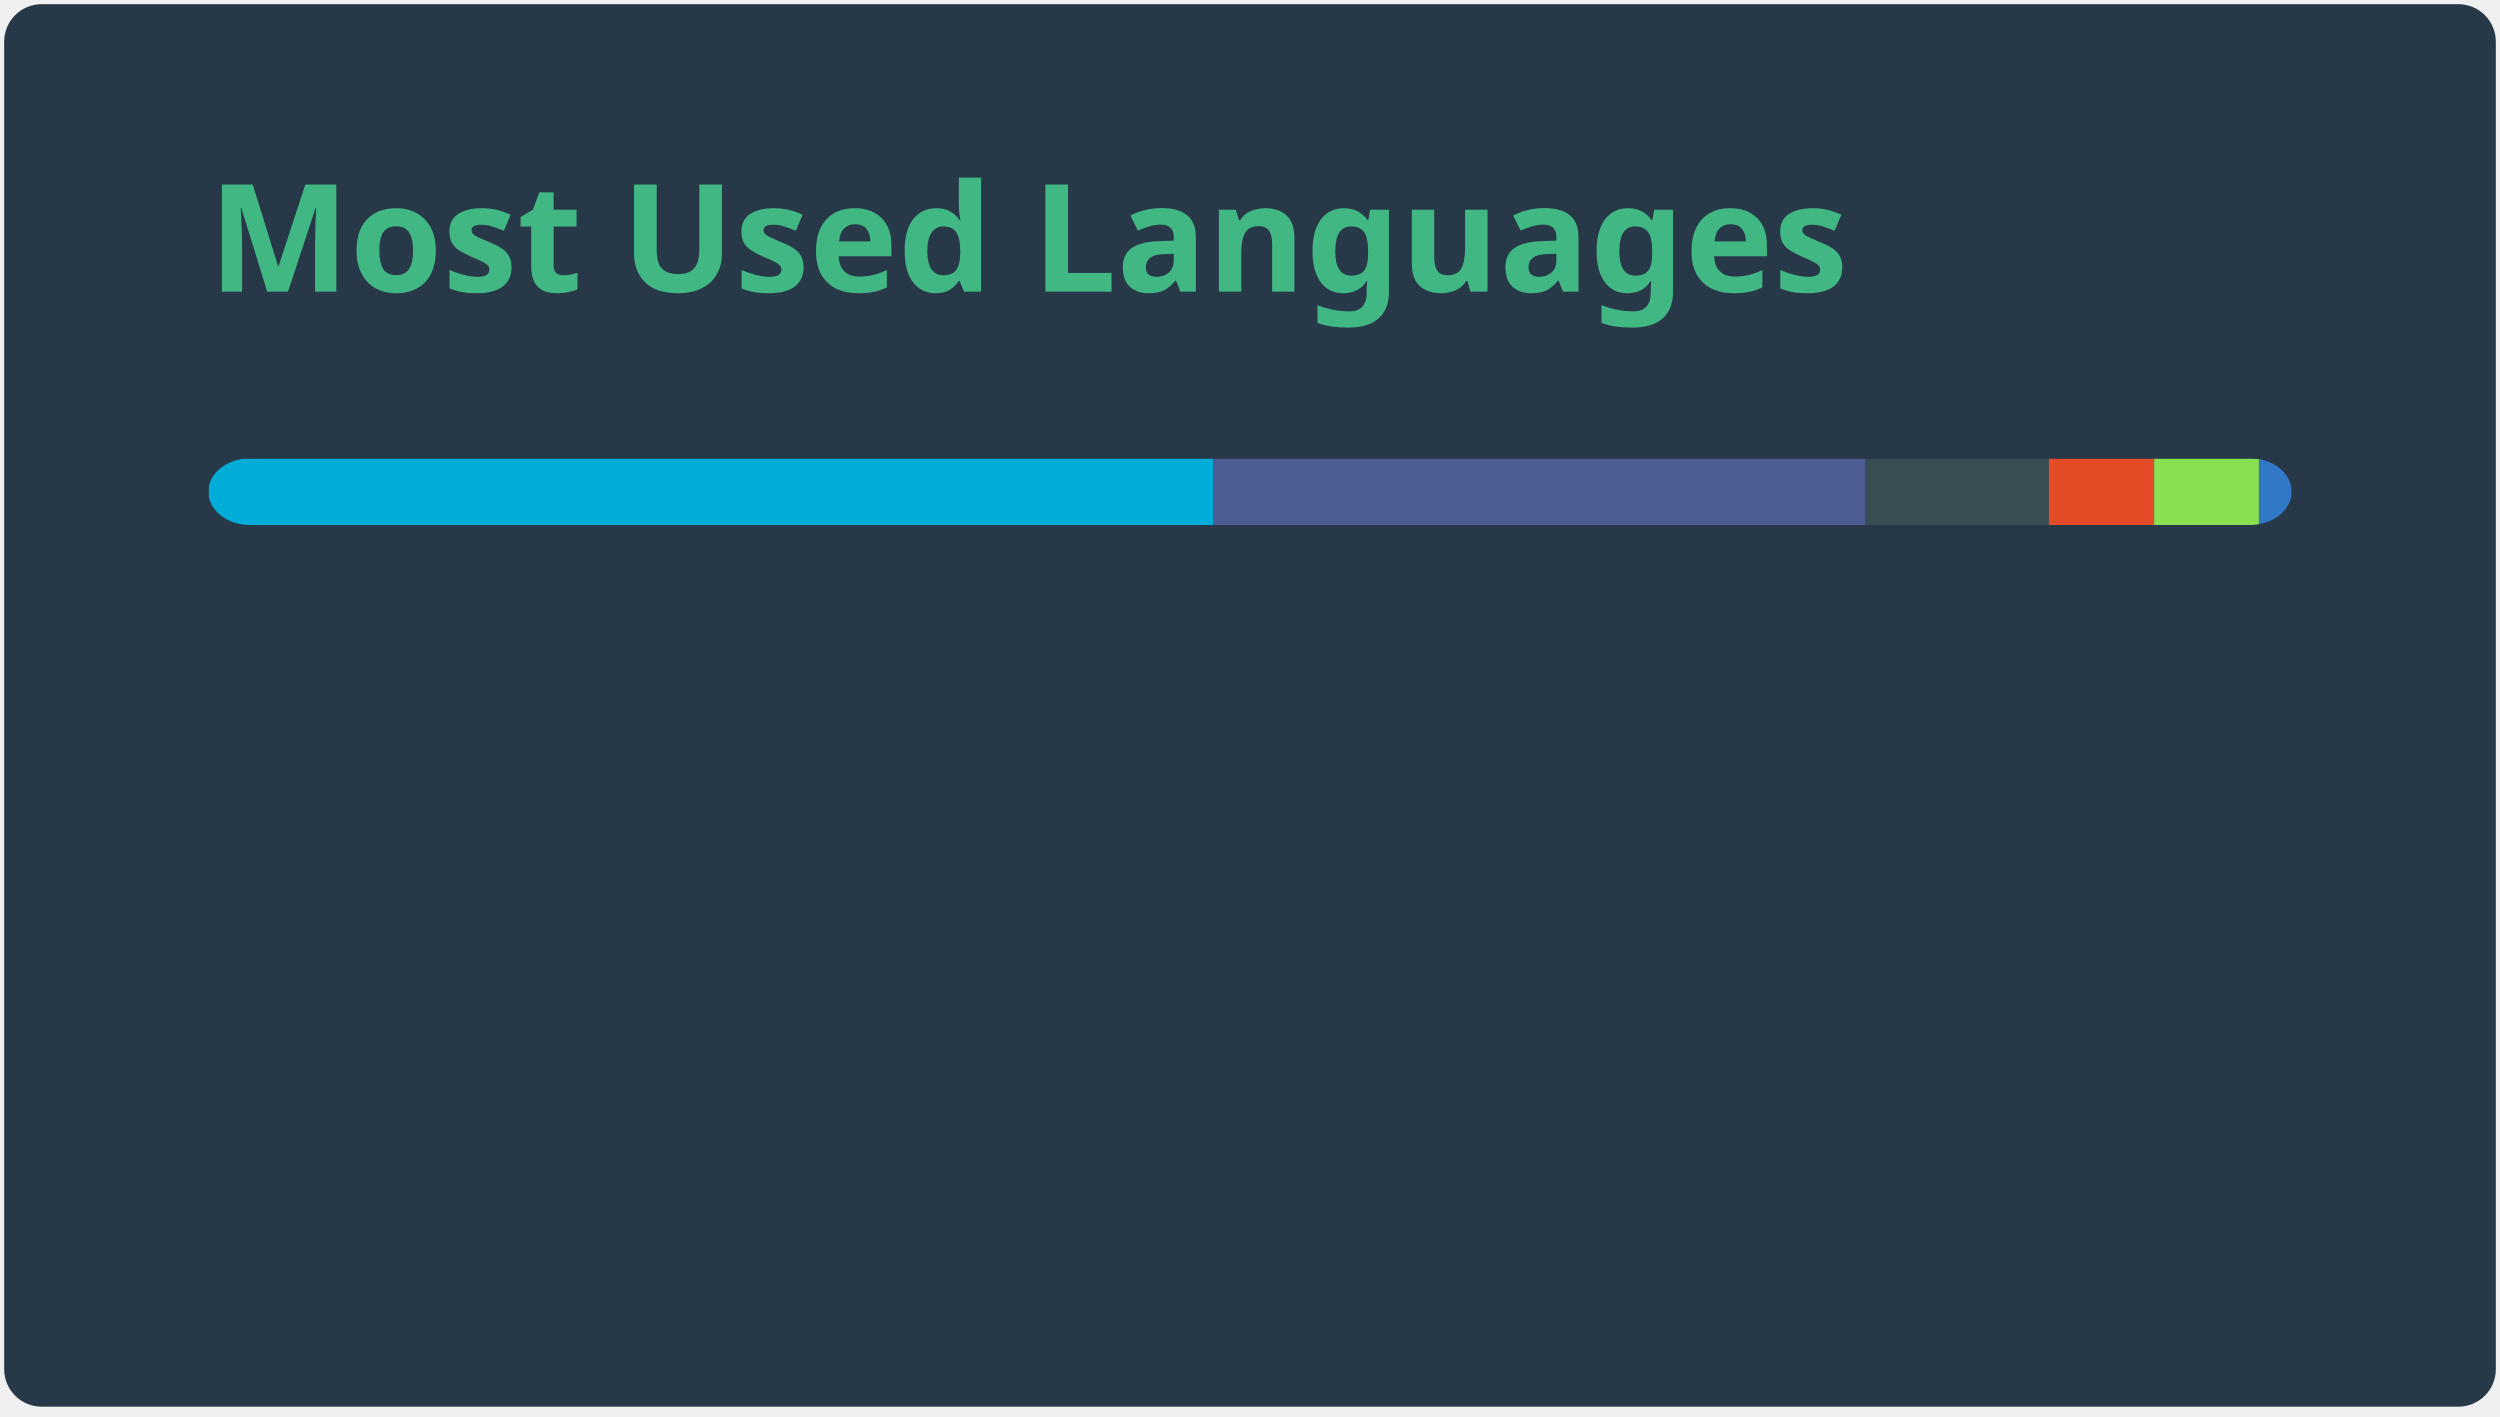
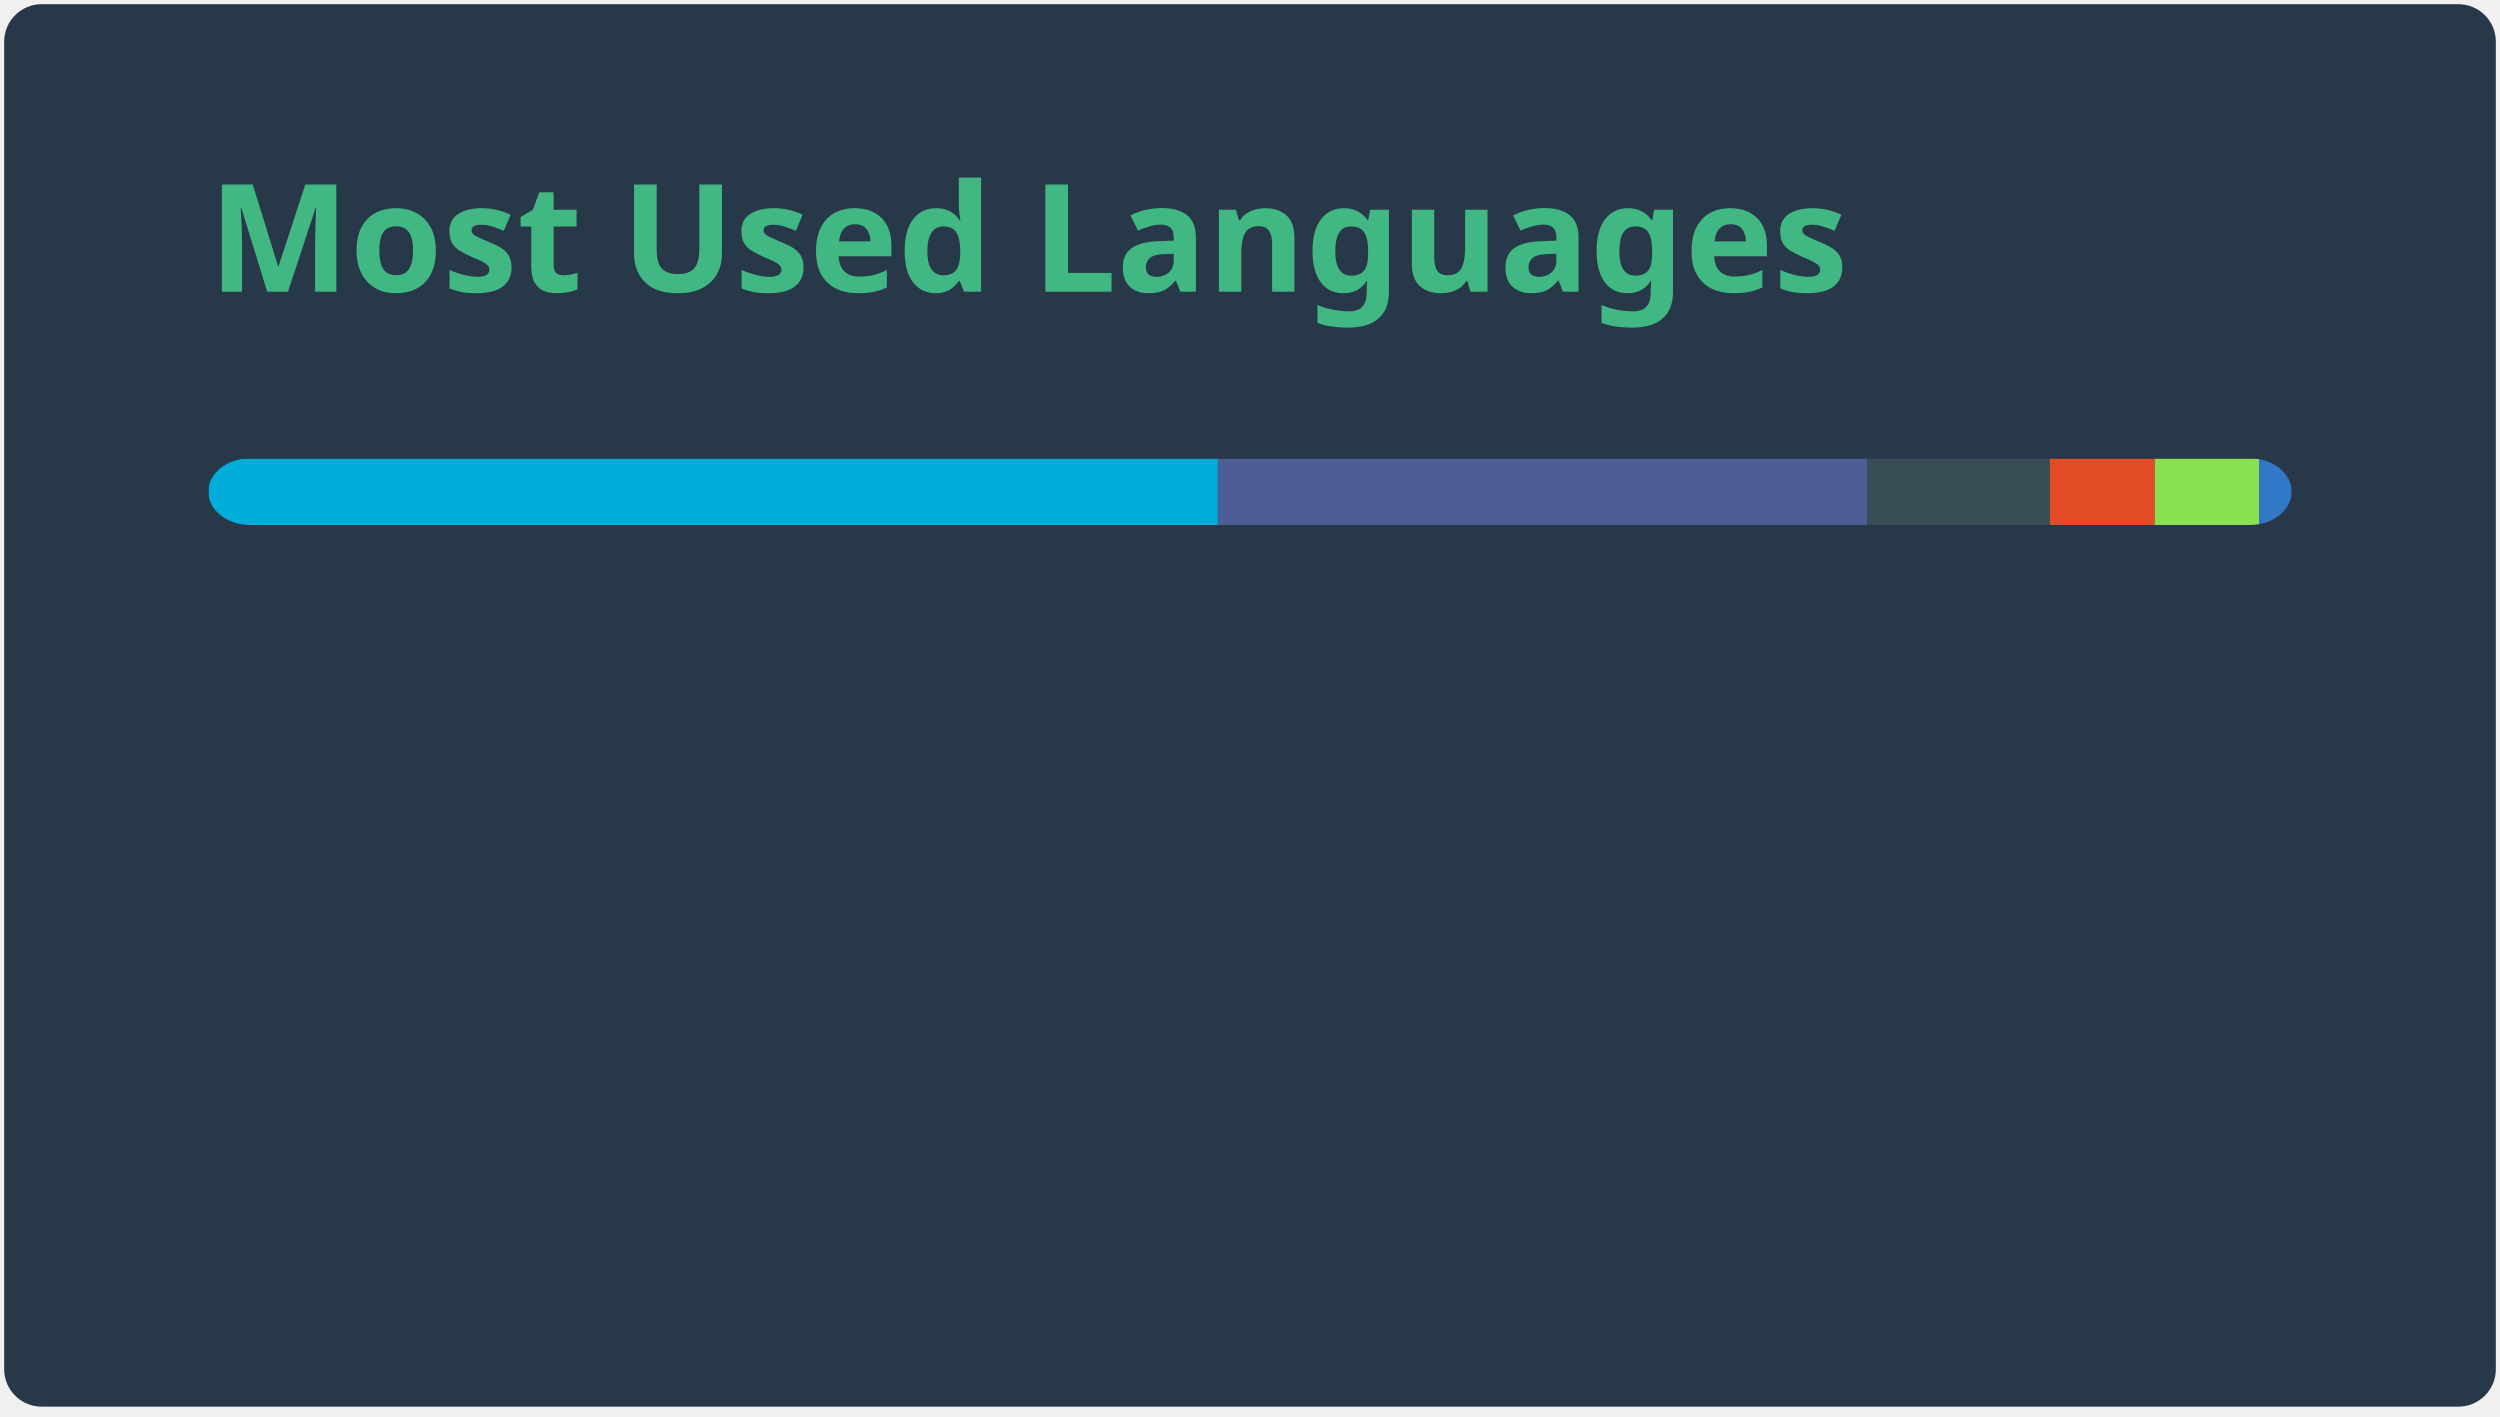
<svg xmlns="http://www.w3.org/2000/svg" width="300" height="170" viewBox="0 0 300 170" fill="none" role="img" aria-labelledby="descId">
  <style>
        .header {
            font: 600 18px 'Segoe UI', Ubuntu, Sans-Serif;
            fill: #41b883;
            animation: fadeInAnimation 0.8s ease-in-out forwards;
        }
        @supports(-moz-appearance: auto) {
             
            .header { font-size: 15.5px; }
        }

        @keyframes slideInAnimation {
            from {
                width: 0;
            }
            to {
                width: calc(100%-100px);
            }
        }
        @keyframes growWidthAnimation {
            from {
                width: 0;
            }
            to {
                width: 100%;
            }
        }
        .stat {
            font: 600 14px 'Segoe UI', Ubuntu, "Helvetica Neue", Sans-Serif; fill: #fffefe;
        }
        @supports(-moz-appearance: auto) {
             
            .stat { font-size:12px; }
        }
        .bold { font-weight: 700 }
        .lang-name {
            font: 400 11px "Segoe UI", Ubuntu, Sans-Serif;
            fill: #fffefe;
        }
        .stagger {
            opacity: 0;
            animation: fadeInAnimation 0.3s ease-in-out forwards;
        }
        #rect-mask rect{
            animation: slideInAnimation 1s ease-in-out forwards;
        }
        .lang-progress{
            animation: growWidthAnimation 0.6s ease-in-out forwards;
        }



         
        @keyframes scaleInAnimation {
            from {
                transform: translate(-5px, 5px) scale(0);
            }
            to {
                transform: translate(-5px, 5px) scale(1);
            }
        }
        @keyframes fadeInAnimation {
            from {
                opacity: 0;
            }
            to {
                opacity: 1;
            }
        }
    </style>
  <rect x="0.5" y="0.5" rx="4.5" height="99%" stroke="#e4e2e2" width="299" fill="#273849" stroke-opacity="0" />
  <g transform="translate(25, 35)">
    <g transform="translate(0, 0)">
      <text x="0" y="0" class="header">Most Used Languages</text>
    </g>
  </g>
  <g transform="translate(0, 55)">
    <svg x="25">
      <mask id="rect-mask">
        <rect x="0" y="0" width="250" height="8" fill="white" rx="5" />
      </mask>
-       <rect mask="url(#rect-mask)" x="0" y="0" width="120.605" height="8" fill="#00ADD8" />
-       <rect mask="url(#rect-mask)" x="120.605" y="0" width="78.22" height="8" fill="#4F5D95" />
-       <rect mask="url(#rect-mask)" x="198.824" y="0" width="22.041" height="8" fill="#384d54" />
-       <rect mask="url(#rect-mask)" x="220.865" y="0" width="12.637" height="8" fill="#e34c26" />
-       <rect mask="url(#rect-mask)" x="233.502" y="0" width="12.568" height="8" fill="#89e051" />
-       <rect mask="url(#rect-mask)" x="246.07" y="0" width="3.93" height="8" fill="#3178c6" />
+       <rect mask="url(#rect-mask)" x="0" y="0" width="121.142" height="8" fill="#00ADD8" />
+       <rect mask="url(#rect-mask)" x="121.142" y="0" width="77.895" height="8" fill="#4F5D95" />
+       <rect mask="url(#rect-mask)" x="199.037" y="0" width="21.95" height="8" fill="#384d54" />
+       <rect mask="url(#rect-mask)" x="220.986" y="0" width="12.584" height="8" fill="#e34c26" />
+       <rect mask="url(#rect-mask)" x="233.57" y="0" width="12.516" height="8" fill="#89e051" />
+       <rect mask="url(#rect-mask)" x="246.086" y="0" width="3.914" height="8" fill="#3178c6" />
      <g transform="translate(0, 25)">
        <g transform="translate(0, 0)">
          <g transform="translate(0, 0)">
            <g class="stagger" style="animation-delay: 450ms">
              <circle cx="5" cy="6" r="5" fill="#00ADD8" />
              <text x="15" y="10" class="lang-name">
-                                     Go 48.24%
+                                     Go 48.46%
                                </text>
            </g>
          </g>
          <g transform="translate(0, 25)">
            <g class="stagger" style="animation-delay: 600ms">
              <circle cx="5" cy="6" r="5" fill="#4F5D95" />
              <text x="15" y="10" class="lang-name">
-                                     PHP 31.29%
+                                     PHP 31.16%
                                </text>
            </g>
          </g>
          <g transform="translate(0, 50)">
            <g class="stagger" style="animation-delay: 750ms">
              <circle cx="5" cy="6" r="5" fill="#384d54" />
              <text x="15" y="10" class="lang-name">
-                                     Dockerfile 8.82%
+                                     Dockerfile 8.78%
                                </text>
            </g>
          </g>
        </g>
        <g transform="translate(150, 0)">
          <g transform="translate(0, 0)">
            <g class="stagger" style="animation-delay: 450ms">
              <circle cx="5" cy="6" r="5" fill="#e34c26" />
              <text x="15" y="10" class="lang-name">
-                                     HTML 5.05%
+                                     HTML 5.03%
                                </text>
            </g>
          </g>
          <g transform="translate(0, 25)">
            <g class="stagger" style="animation-delay: 600ms">
              <circle cx="5" cy="6" r="5" fill="#89e051" />
              <text x="15" y="10" class="lang-name">
-                                     Shell 5.03%
+                                     Shell 5.01%
                                </text>
            </g>
          </g>
          <g transform="translate(0, 50)">
            <g class="stagger" style="animation-delay: 750ms">
              <circle cx="5" cy="6" r="5" fill="#3178c6" />
              <text x="15" y="10" class="lang-name">
                                    TypeScript 1.57%
                                </text>
            </g>
          </g>
        </g>
      </g>
    </svg>
  </g>
</svg>
